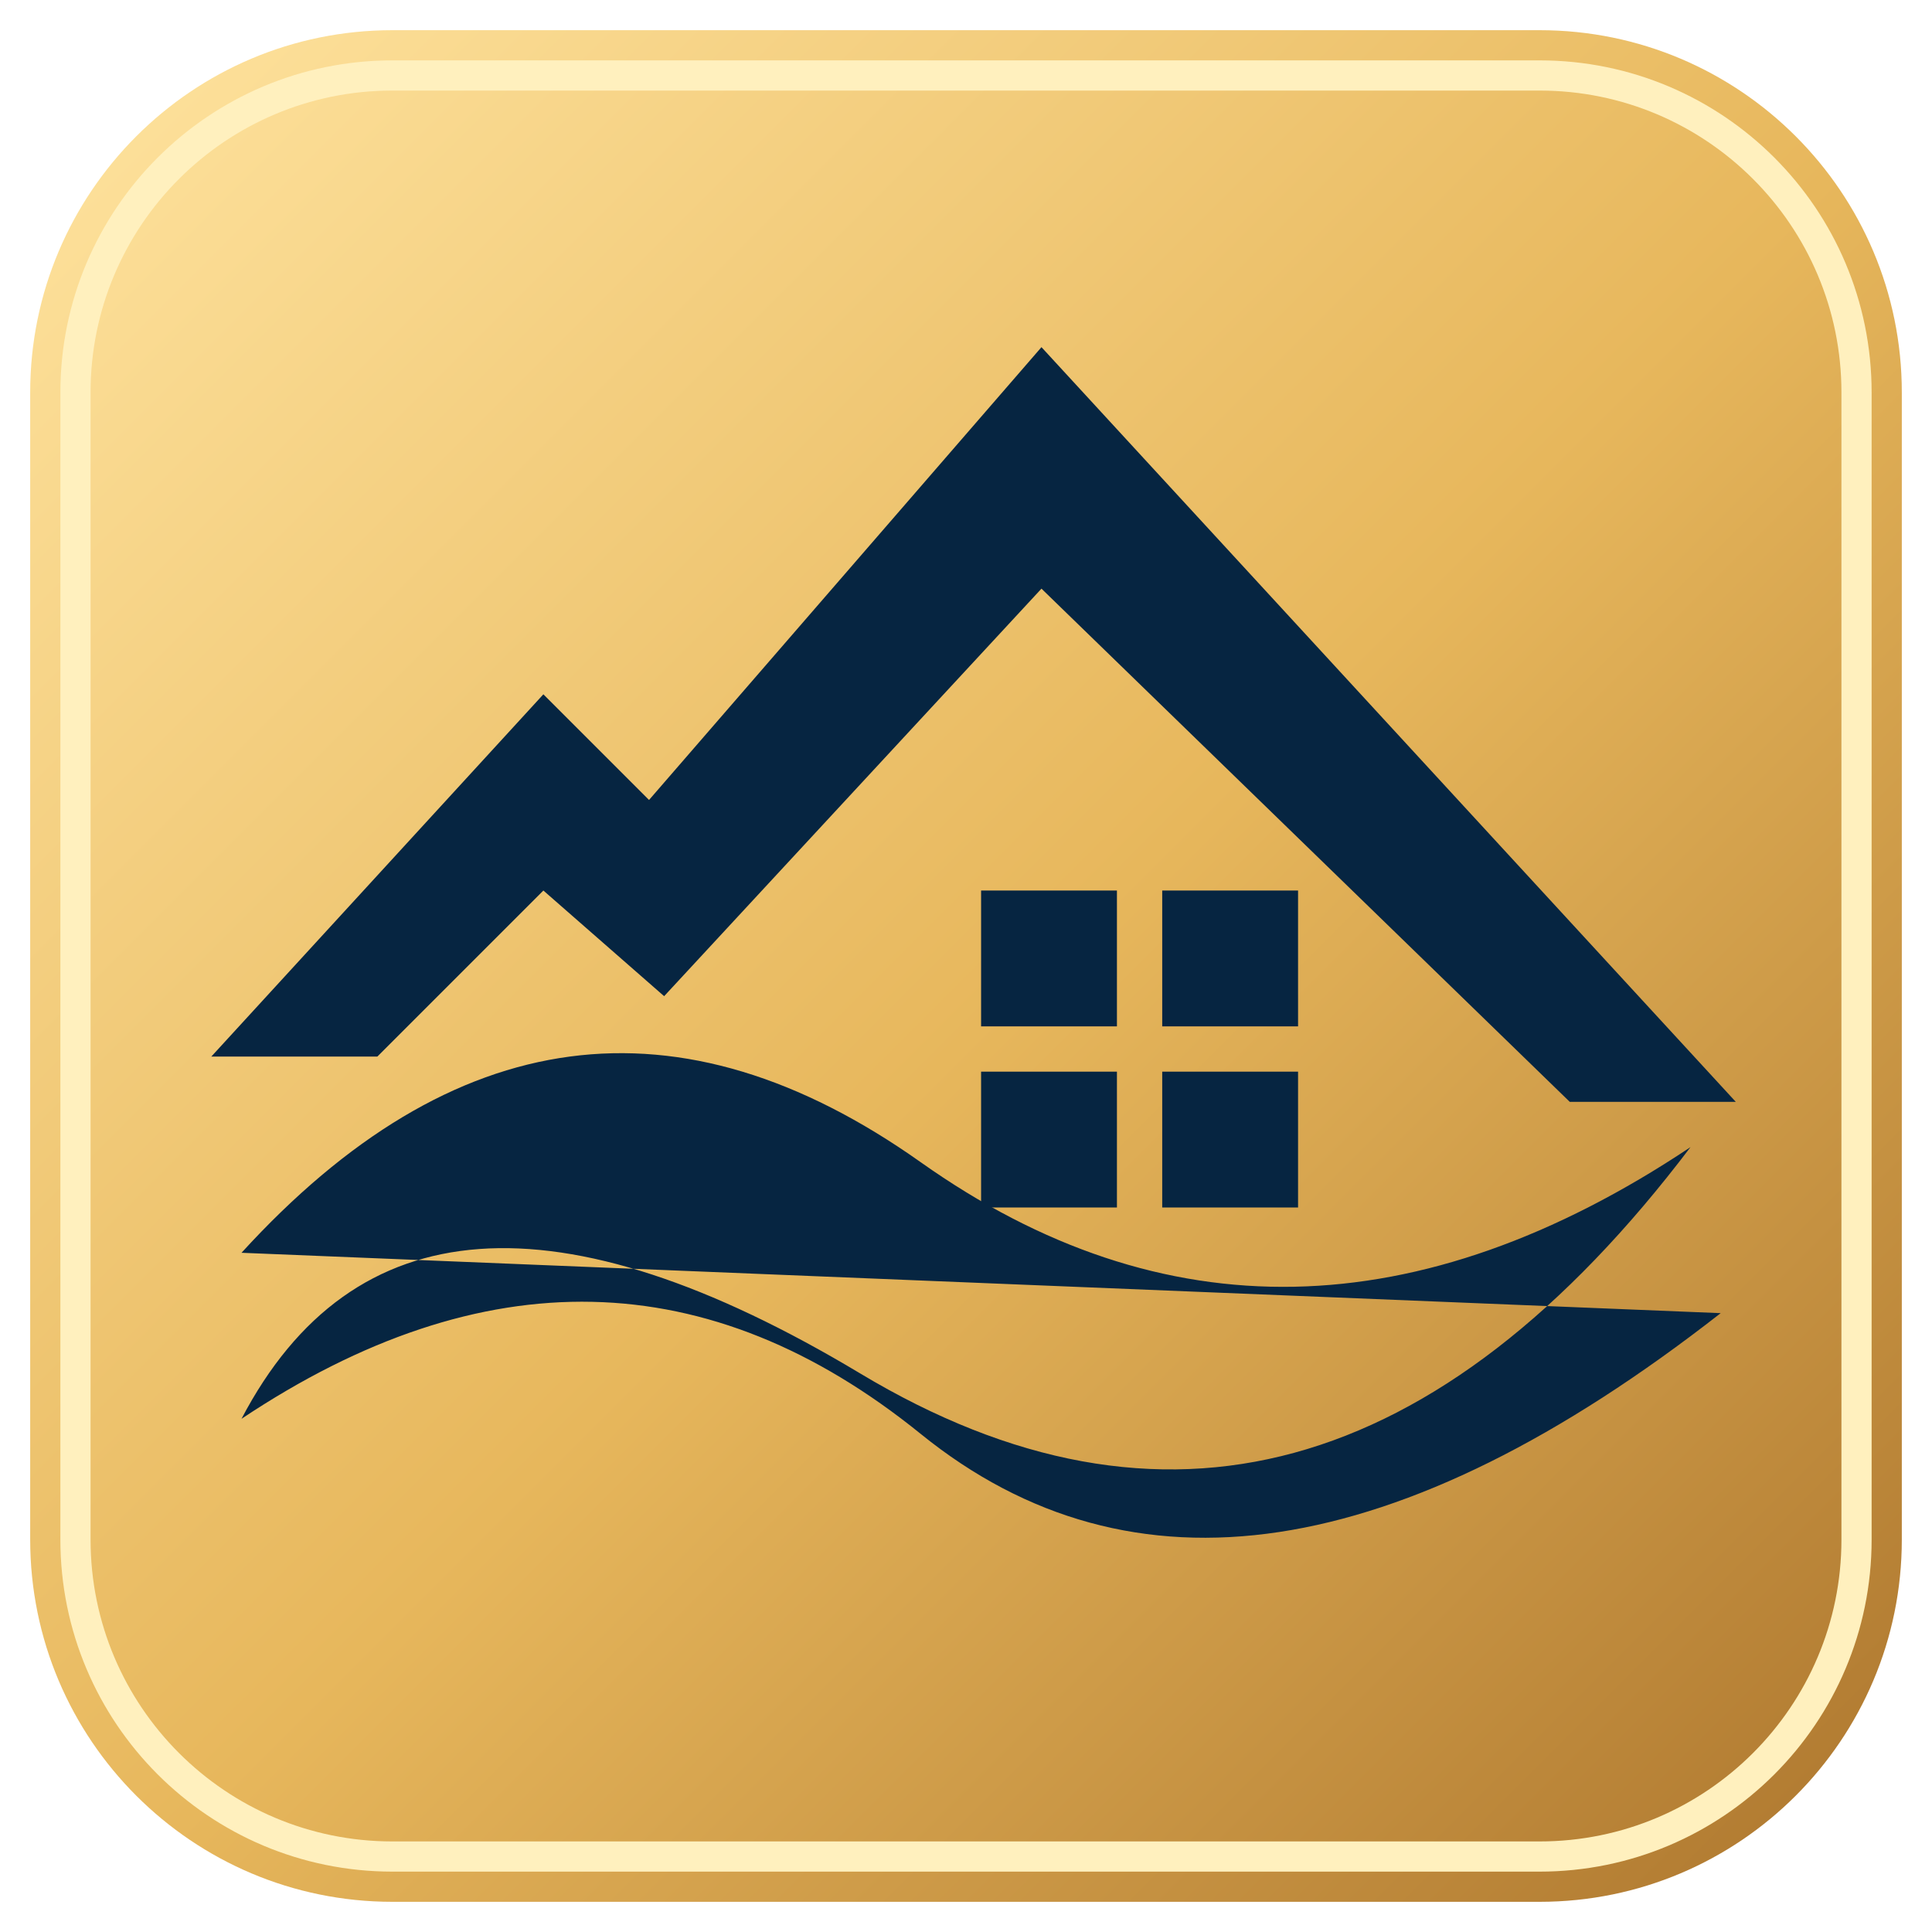
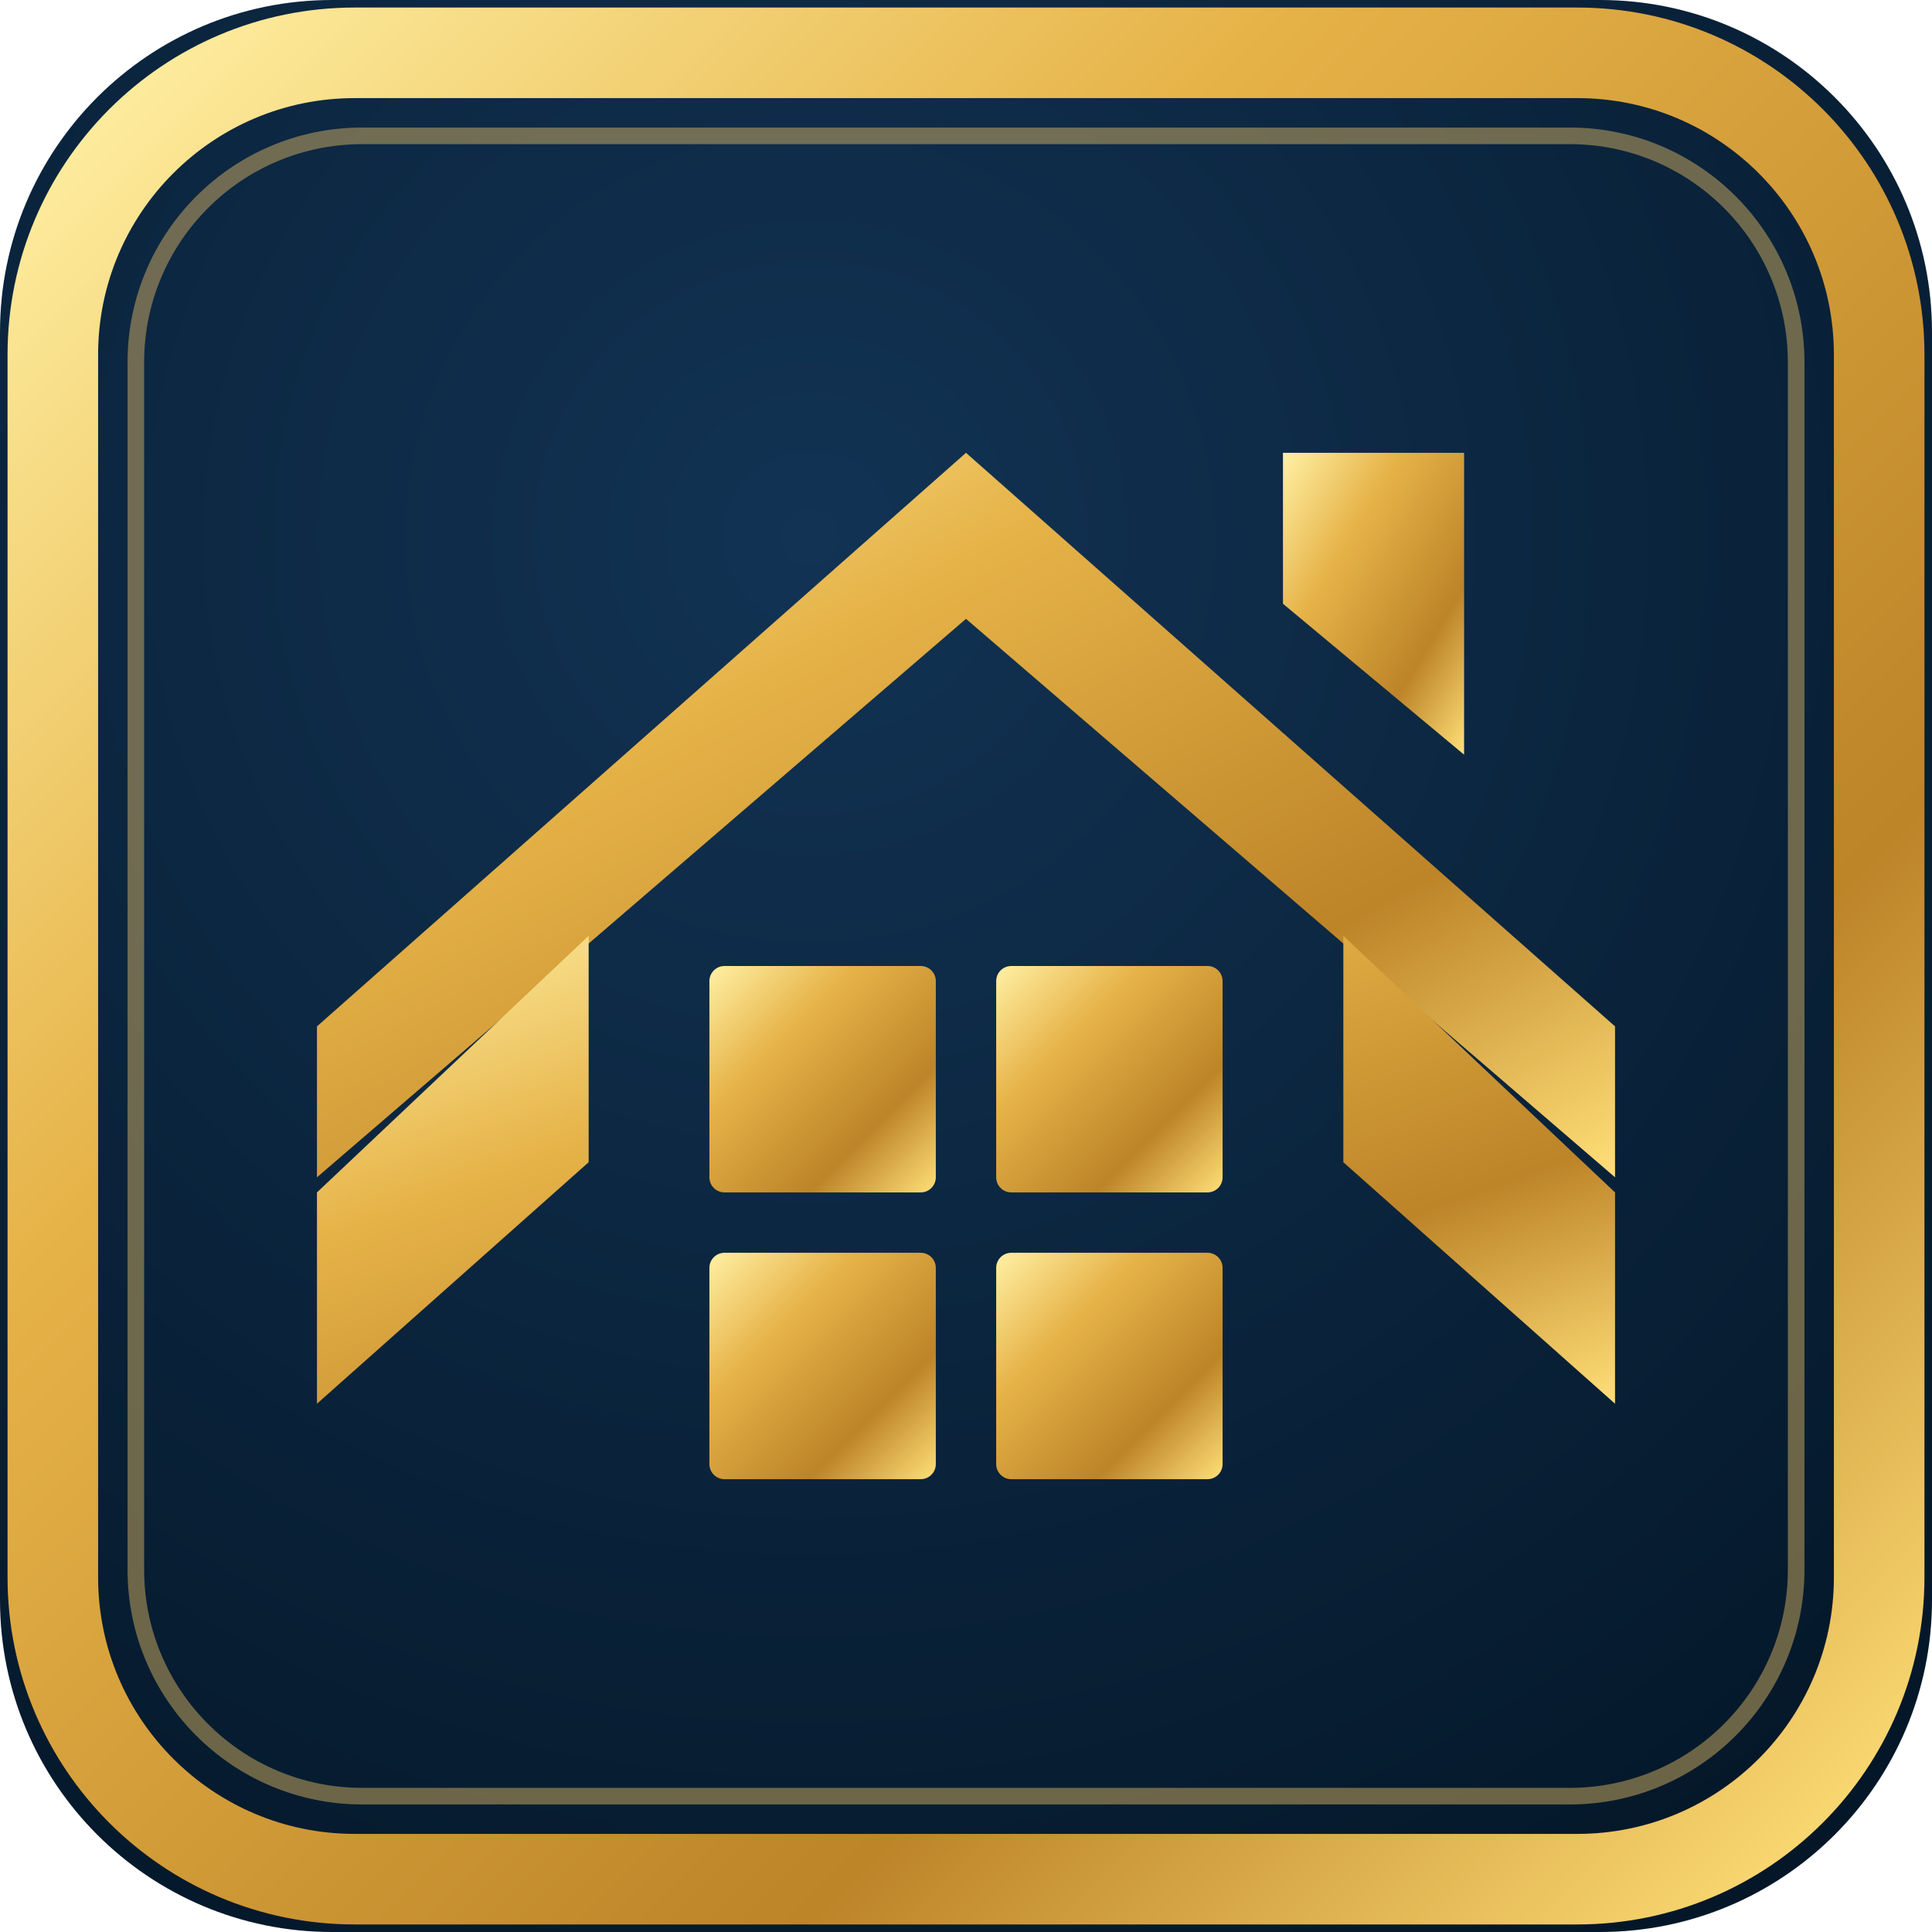
- <svg xmlns="http://www.w3.org/2000/svg" viewBox="0 0 128 128">
+ <svg xmlns="http://www.w3.org/2000/svg" viewBox="0 0 128 128" role="img" aria-label="Florida Costiera">
  <defs>
-     <linearGradient id="gold" x1="0" y1="0" x2="1" y2="1">
-       <stop stop-color="#ffe4a0" />
-       <stop offset=".52" stop-color="#e7b75c" />
-       <stop offset="1" stop-color="#ac752d" />
+     <linearGradient id="g" x1="0" y1="0" x2="1" y2="1">
+       <stop stop-color="#fff0a4" />
+       <stop offset=".32" stop-color="#e6b348" />
+       <stop offset=".72" stop-color="#bd8428" />
+       <stop offset="1" stop-color="#ffdf78" />
    </linearGradient>
+     <radialGradient id="n" cx=".42" cy=".28" r=".95">
+       <stop stop-color="#123354" />
+       <stop offset="1" stop-color="#021322" />
+     </radialGradient>
  </defs>
-   <rect x="2" y="2" width="124" height="124" rx="24" fill="url(#gold)" />
-   <rect x="5" y="5" width="118" height="118" rx="21" fill="none" stroke="#fff0be" stroke-width="2" />
-   <path d="M14 70 36 46 43 53 69 23 115 73 104 73 69 39 44 66 36 59 25 70Z" fill="#062541" />
-   <path d="M16 83Q37 60 61 77T112 76Q87 109 57 91T16 94Q40 78 61 95T114 87" fill="#062541" />
-   <rect x="65" y="59" width="9" height="9" fill="#062541" />
-   <rect x="77" y="59" width="9" height="9" fill="#062541" />
-   <rect x="65" y="71" width="9" height="9" fill="#062541" />
-   <rect x="77" y="71" width="9" height="9" fill="#062541" />
+   <rect width="128" height="128" rx="22" fill="url(#n)" />
+   <rect x="3.5" y="3.5" width="121" height="121" rx="20" fill="none" stroke="url(#g)" stroke-width="6" />
+   <rect x="9" y="9" width="110" height="110" rx="15" fill="none" stroke="#eac068" stroke-opacity=".45" stroke-width="1.1" />
+   <path d="M21 68 64 30 107 68 107 78 64 41 21 78Z" fill="url(#g)" />
+   <path d="M21 79 39 62 39 77 21 93Z M107 79 89 62 89 77 107 93Z" fill="url(#g)" />
+   <path d="M85 40V30H97V50Z" fill="url(#g)" />
+   <g fill="url(#g)">
+     <rect x="47" y="64" width="15" height="15" rx="1" />
+     <rect x="66" y="64" width="15" height="15" rx="1" />
+     <rect x="47" y="83" width="15" height="15" rx="1" />
+     <rect x="66" y="83" width="15" height="15" rx="1" />
+   </g>
</svg>
